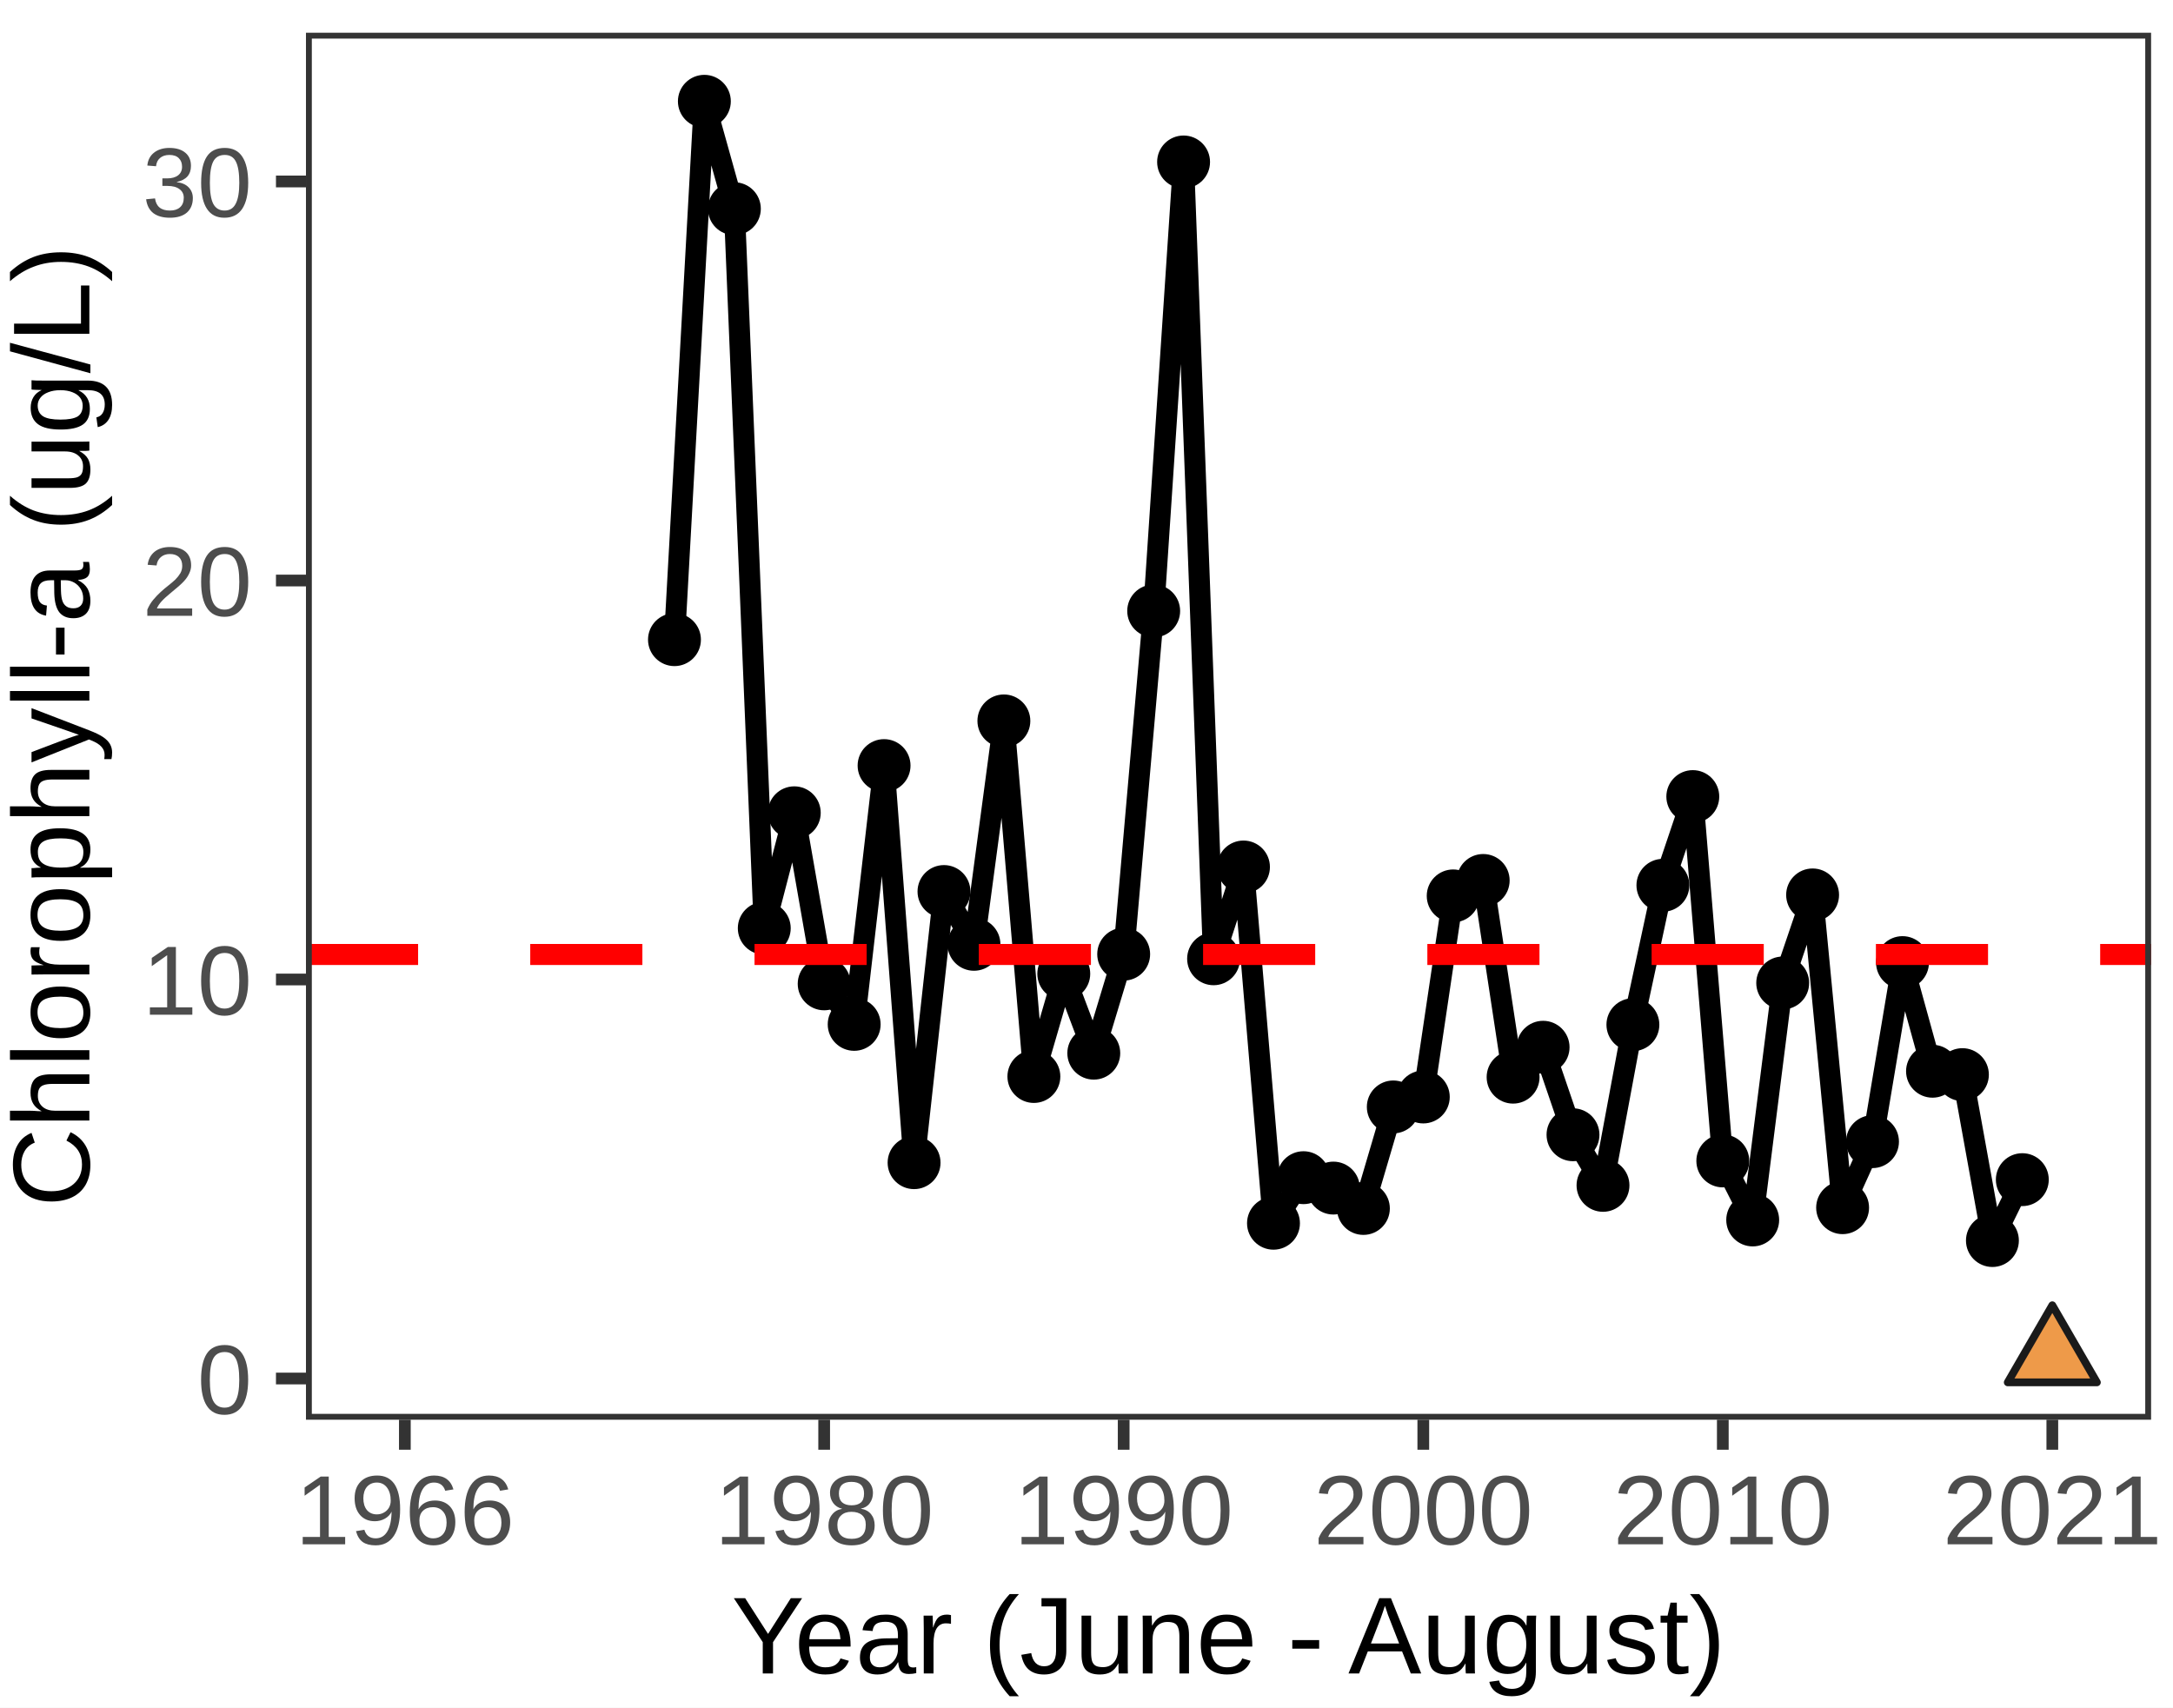
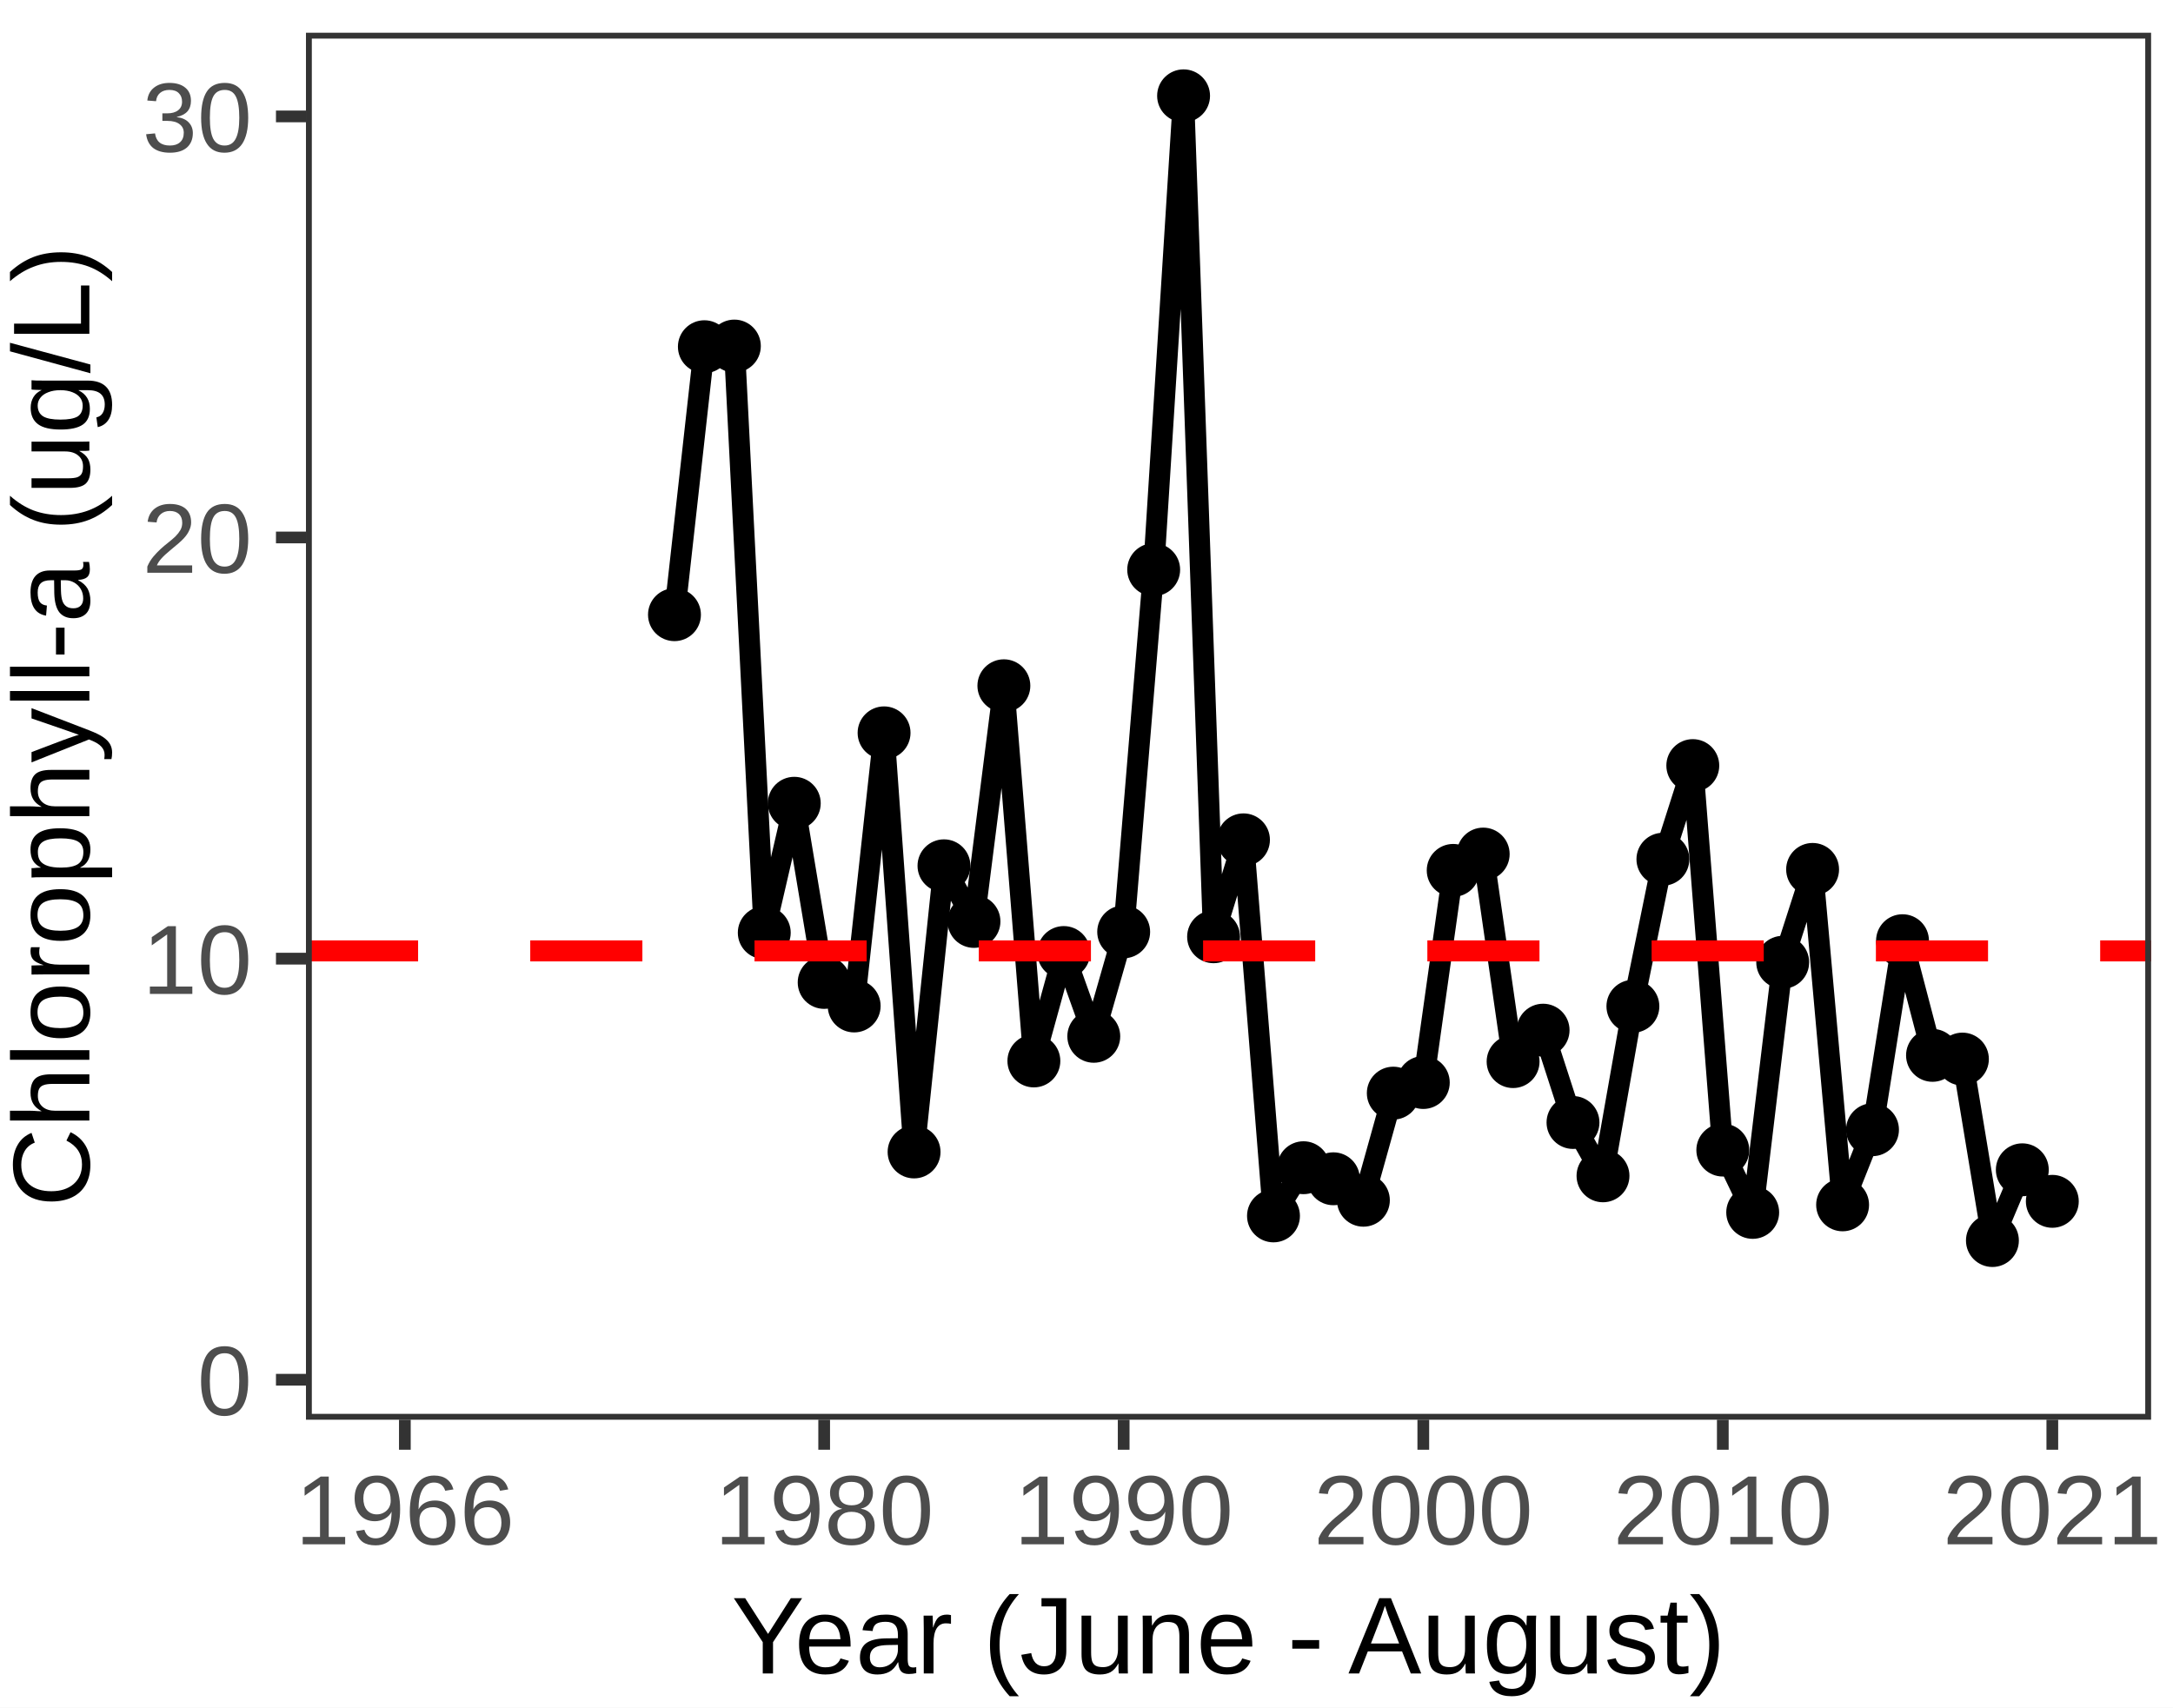
<svg xmlns="http://www.w3.org/2000/svg" class="svglite" width="198.43pt" height="155.91pt" viewBox="0 0 198.43 155.91">
  <defs>
    <style type="text/css">
    .svglite line, .svglite polyline, .svglite polygon, .svglite path, .svglite rect, .svglite circle {
      fill: none;
      stroke: #000000;
      stroke-linecap: round;
      stroke-linejoin: round;
      stroke-miterlimit: 10.00;
    }
    .svglite text {
      white-space: pre;
    }
  </style>
  </defs>
  <rect width="100%" height="100%" style="stroke: none; fill: #FFFFFF;" />
  <defs>
    <clipPath id="cpMC4wMHwxOTguNDN8MC4wMHwxNTUuOTE=">
      <rect x="0.00" y="0.00" width="198.43" height="155.91" />
    </clipPath>
  </defs>
  <g clip-path="url(#cpMC4wMHwxOTguNDN8MC4wMHwxNTUuOTE=)">
    <rect x="0.00" y="0.00" width="198.43" height="155.91" style="stroke-width: 1.07; stroke: #FFFFFF; fill: #FFFFFF;" />
  </g>
  <defs>
    <clipPath id="cpMjcuOTR8MTk2LjQzfDIuOTl8MTI5LjY0">
      <rect x="27.94" y="2.99" width="168.49" height="126.65" />
    </clipPath>
  </defs>
  <g clip-path="url(#cpMjcuOTR8MTk2LjQzfDIuOTl8MTI5LjY0)">
    <rect x="27.94" y="2.99" width="168.49" height="126.65" style="stroke-width: 1.07; stroke: none; fill: #FFFFFF;" />
-     <polyline points="61.59,58.41 64.32,9.25 67.06,19.06 69.79,84.76 72.53,74.22 75.26,89.84 78.00,93.54 80.73,69.91 83.47,106.17 86.20,81.41 88.94,86.23 91.67,65.83 94.41,98.30 97.14,88.92 99.88,96.17 102.61,87.13 105.35,55.79 108.08,14.79 110.82,87.55 113.55,79.17 116.29,111.70 119.03,107.54 121.76,108.49 124.50,110.35 127.23,101.08 129.97,100.17 132.70,81.81 135.44,80.40 138.17,98.36 140.91,95.63 143.64,103.62 146.38,108.24 149.11,93.57 151.85,80.84 154.58,72.74 157.32,106.01 160.05,111.40 162.79,89.76 165.52,81.72 168.26,110.28 170.99,104.25 173.73,87.90 176.47,97.82 179.20,98.13 181.94,113.28 184.67,107.72 " style="stroke-width: 1.92; stroke-linecap: butt;" />
-     <circle cx="61.59" cy="58.41" r="2.06" style="stroke-width: 0.71; fill: #000000;" />
-     <circle cx="64.32" cy="9.25" r="2.06" style="stroke-width: 0.71; fill: #000000;" />
-     <circle cx="67.06" cy="19.06" r="2.06" style="stroke-width: 0.71; fill: #000000;" />
-     <circle cx="69.79" cy="84.76" r="2.06" style="stroke-width: 0.71; fill: #000000;" />
-     <circle cx="72.53" cy="74.22" r="2.06" style="stroke-width: 0.71; fill: #000000;" />
-     <circle cx="75.26" cy="89.84" r="2.06" style="stroke-width: 0.71; fill: #000000;" />
-     <circle cx="78.00" cy="93.54" r="2.06" style="stroke-width: 0.71; fill: #000000;" />
-     <circle cx="80.73" cy="69.91" r="2.06" style="stroke-width: 0.71; fill: #000000;" />
-     <circle cx="83.47" cy="106.17" r="2.06" style="stroke-width: 0.71; fill: #000000;" />
-     <circle cx="86.20" cy="81.41" r="2.06" style="stroke-width: 0.71; fill: #000000;" />
-     <circle cx="88.94" cy="86.23" r="2.06" style="stroke-width: 0.71; fill: #000000;" />
-     <circle cx="91.67" cy="65.83" r="2.06" style="stroke-width: 0.71; fill: #000000;" />
-     <circle cx="94.41" cy="98.30" r="2.06" style="stroke-width: 0.71; fill: #000000;" />
-     <circle cx="97.14" cy="88.92" r="2.06" style="stroke-width: 0.71; fill: #000000;" />
-     <circle cx="99.88" cy="96.17" r="2.06" style="stroke-width: 0.71; fill: #000000;" />
-     <circle cx="102.61" cy="87.13" r="2.06" style="stroke-width: 0.71; fill: #000000;" />
-     <circle cx="105.35" cy="55.79" r="2.06" style="stroke-width: 0.71; fill: #000000;" />
-     <circle cx="108.08" cy="14.79" r="2.06" style="stroke-width: 0.71; fill: #000000;" />
-     <circle cx="110.82" cy="87.55" r="2.06" style="stroke-width: 0.71; fill: #000000;" />
-     <circle cx="113.55" cy="79.17" r="2.06" style="stroke-width: 0.71; fill: #000000;" />
-     <circle cx="116.29" cy="111.70" r="2.06" style="stroke-width: 0.71; fill: #000000;" />
-     <circle cx="119.03" cy="107.54" r="2.06" style="stroke-width: 0.71; fill: #000000;" />
-     <circle cx="121.76" cy="108.49" r="2.06" style="stroke-width: 0.71; fill: #000000;" />
-     <circle cx="124.50" cy="110.35" r="2.06" style="stroke-width: 0.71; fill: #000000;" />
-     <circle cx="127.23" cy="101.08" r="2.06" style="stroke-width: 0.71; fill: #000000;" />
-     <circle cx="129.97" cy="100.17" r="2.06" style="stroke-width: 0.71; fill: #000000;" />
-     <circle cx="132.70" cy="81.81" r="2.06" style="stroke-width: 0.71; fill: #000000;" />
-     <circle cx="135.44" cy="80.40" r="2.06" style="stroke-width: 0.71; fill: #000000;" />
-     <circle cx="138.17" cy="98.36" r="2.06" style="stroke-width: 0.71; fill: #000000;" />
-     <circle cx="140.91" cy="95.63" r="2.06" style="stroke-width: 0.71; fill: #000000;" />
-     <circle cx="143.64" cy="103.62" r="2.06" style="stroke-width: 0.71; fill: #000000;" />
-     <circle cx="146.38" cy="108.24" r="2.06" style="stroke-width: 0.71; fill: #000000;" />
-     <circle cx="149.11" cy="93.57" r="2.06" style="stroke-width: 0.71; fill: #000000;" />
-     <circle cx="151.85" cy="80.84" r="2.06" style="stroke-width: 0.71; fill: #000000;" />
-     <circle cx="154.58" cy="72.74" r="2.06" style="stroke-width: 0.71; fill: #000000;" />
-     <circle cx="157.32" cy="106.01" r="2.06" style="stroke-width: 0.71; fill: #000000;" />
-     <circle cx="160.05" cy="111.40" r="2.06" style="stroke-width: 0.71; fill: #000000;" />
-     <circle cx="162.79" cy="89.76" r="2.06" style="stroke-width: 0.71; fill: #000000;" />
-     <circle cx="165.52" cy="81.72" r="2.06" style="stroke-width: 0.71; fill: #000000;" />
-     <circle cx="168.26" cy="110.28" r="2.06" style="stroke-width: 0.71; fill: #000000;" />
-     <circle cx="170.99" cy="104.25" r="2.06" style="stroke-width: 0.71; fill: #000000;" />
-     <circle cx="173.73" cy="87.90" r="2.06" style="stroke-width: 0.71; fill: #000000;" />
-     <circle cx="176.47" cy="97.82" r="2.06" style="stroke-width: 0.71; fill: #000000;" />
-     <circle cx="179.20" cy="98.13" r="2.06" style="stroke-width: 0.71; fill: #000000;" />
+     <polyline points="61.59,56.13 64.32,31.66 67.06,31.60 69.79,85.17 72.53,73.35 75.26,89.71 78.00,91.86 80.73,66.92 83.47,105.19 86.20,79.06 88.94,84.14 91.67,62.62 94.41,96.88 97.14,86.98 99.88,94.63 102.61,85.09 105.35,52.02 108.08,8.75 110.82,85.54 113.55,76.69 116.29,111.03 119.03,106.63 121.76,107.64 124.50,109.60 127.23,99.82 129.97,98.85 132.70,79.48 135.44,77.99 138.17,96.94 140.91,94.07 143.64,102.50 146.38,107.37 149.11,91.89 151.85,78.46 154.58,69.91 157.32,105.02 160.05,110.71 162.79,87.87 165.52,79.39 168.26,110.02 170.99,103.16 173.73,85.90 176.47,96.37 179.20,96.71 181.94,113.28 184.67,106.82 187.41,109.70 " style="stroke-width: 1.92; stroke-linecap: butt;" />
+     <circle cx="61.59" cy="56.13" r="2.06" style="stroke-width: 0.71; fill: #000000;" />
+     <circle cx="64.32" cy="31.66" r="2.06" style="stroke-width: 0.71; fill: #000000;" />
+     <circle cx="67.06" cy="31.60" r="2.06" style="stroke-width: 0.71; fill: #000000;" />
+     <circle cx="69.79" cy="85.17" r="2.06" style="stroke-width: 0.71; fill: #000000;" />
+     <circle cx="72.53" cy="73.35" r="2.06" style="stroke-width: 0.71; fill: #000000;" />
+     <circle cx="75.26" cy="89.71" r="2.06" style="stroke-width: 0.71; fill: #000000;" />
+     <circle cx="78.00" cy="91.86" r="2.06" style="stroke-width: 0.71; fill: #000000;" />
+     <circle cx="80.73" cy="66.92" r="2.06" style="stroke-width: 0.71; fill: #000000;" />
+     <circle cx="83.47" cy="105.19" r="2.06" style="stroke-width: 0.71; fill: #000000;" />
+     <circle cx="86.20" cy="79.06" r="2.06" style="stroke-width: 0.71; fill: #000000;" />
+     <circle cx="88.94" cy="84.14" r="2.06" style="stroke-width: 0.71; fill: #000000;" />
+     <circle cx="91.67" cy="62.62" r="2.06" style="stroke-width: 0.71; fill: #000000;" />
+     <circle cx="94.41" cy="96.88" r="2.06" style="stroke-width: 0.71; fill: #000000;" />
+     <circle cx="97.14" cy="86.98" r="2.06" style="stroke-width: 0.71; fill: #000000;" />
+     <circle cx="99.88" cy="94.63" r="2.06" style="stroke-width: 0.71; fill: #000000;" />
+     <circle cx="102.61" cy="85.09" r="2.06" style="stroke-width: 0.71; fill: #000000;" />
+     <circle cx="105.35" cy="52.02" r="2.06" style="stroke-width: 0.71; fill: #000000;" />
+     <circle cx="108.08" cy="8.75" r="2.06" style="stroke-width: 0.71; fill: #000000;" />
+     <circle cx="110.82" cy="85.54" r="2.06" style="stroke-width: 0.71; fill: #000000;" />
+     <circle cx="113.55" cy="76.69" r="2.06" style="stroke-width: 0.71; fill: #000000;" />
+     <circle cx="116.29" cy="111.03" r="2.06" style="stroke-width: 0.71; fill: #000000;" />
+     <circle cx="119.03" cy="106.63" r="2.06" style="stroke-width: 0.71; fill: #000000;" />
+     <circle cx="121.76" cy="107.64" r="2.06" style="stroke-width: 0.71; fill: #000000;" />
+     <circle cx="124.50" cy="109.60" r="2.06" style="stroke-width: 0.71; fill: #000000;" />
+     <circle cx="127.23" cy="99.82" r="2.06" style="stroke-width: 0.71; fill: #000000;" />
+     <circle cx="129.97" cy="98.85" r="2.06" style="stroke-width: 0.71; fill: #000000;" />
+     <circle cx="132.70" cy="79.48" r="2.06" style="stroke-width: 0.71; fill: #000000;" />
+     <circle cx="135.44" cy="77.99" r="2.06" style="stroke-width: 0.71; fill: #000000;" />
+     <circle cx="138.17" cy="96.94" r="2.06" style="stroke-width: 0.71; fill: #000000;" />
+     <circle cx="140.91" cy="94.07" r="2.06" style="stroke-width: 0.71; fill: #000000;" />
+     <circle cx="143.64" cy="102.50" r="2.06" style="stroke-width: 0.71; fill: #000000;" />
+     <circle cx="146.38" cy="107.37" r="2.06" style="stroke-width: 0.71; fill: #000000;" />
+     <circle cx="149.11" cy="91.89" r="2.06" style="stroke-width: 0.71; fill: #000000;" />
+     <circle cx="151.85" cy="78.46" r="2.06" style="stroke-width: 0.71; fill: #000000;" />
+     <circle cx="154.58" cy="69.91" r="2.06" style="stroke-width: 0.71; fill: #000000;" />
+     <circle cx="157.32" cy="105.02" r="2.06" style="stroke-width: 0.71; fill: #000000;" />
+     <circle cx="160.05" cy="110.71" r="2.06" style="stroke-width: 0.71; fill: #000000;" />
+     <circle cx="162.79" cy="87.87" r="2.06" style="stroke-width: 0.71; fill: #000000;" />
+     <circle cx="165.52" cy="79.39" r="2.06" style="stroke-width: 0.71; fill: #000000;" />
+     <circle cx="168.26" cy="110.02" r="2.06" style="stroke-width: 0.71; fill: #000000;" />
+     <circle cx="170.99" cy="103.16" r="2.06" style="stroke-width: 0.71; fill: #000000;" />
+     <circle cx="173.73" cy="85.90" r="2.06" style="stroke-width: 0.71; fill: #000000;" />
+     <circle cx="176.47" cy="96.37" r="2.06" style="stroke-width: 0.71; fill: #000000;" />
+     <circle cx="179.20" cy="96.71" r="2.06" style="stroke-width: 0.71; fill: #000000;" />
    <circle cx="181.94" cy="113.28" r="2.06" style="stroke-width: 0.71; fill: #000000;" />
-     <circle cx="184.67" cy="107.72" r="2.06" style="stroke-width: 0.71; fill: #000000;" />
-     <polygon points="187.41,119.19 191.48,126.23 183.34,126.23 " style="stroke-width: 0.71; stroke: #1A1A1A; fill: #EE9A49;" />
-     <line x1="27.94" y1="87.16" x2="196.43" y2="87.16" style="stroke-width: 1.92; stroke: #FF0000; stroke-dasharray: 10.24,10.24; stroke-linecap: butt;" />
+     <circle cx="184.67" cy="106.82" r="2.06" style="stroke-width: 0.71; fill: #000000;" />
+     <circle cx="187.41" cy="109.70" r="2.06" style="stroke-width: 0.71; fill: #000000;" />
+     <line x1="27.94" y1="86.83" x2="196.43" y2="86.83" style="stroke-width: 1.92; stroke: #FF0000; stroke-dasharray: 10.24,10.24; stroke-linecap: butt;" />
    <rect x="27.94" y="2.99" width="168.49" height="126.65" style="stroke-width: 1.07; stroke: #333333;" />
  </g>
  <g clip-path="url(#cpMC4wMHwxOTguNDN8MC4wMHwxNTUuOTE=)">
-     <text x="23.01" y="129.10" text-anchor="end" style="font-size: 9.00px;fill: #4D4D4D; font-family: &quot;Arial&quot;;" textLength="5.00px" lengthAdjust="spacingAndGlyphs">0</text>
-     <text x="23.01" y="92.66" text-anchor="end" style="font-size: 9.00px;fill: #4D4D4D; font-family: &quot;Arial&quot;;" textLength="10.01px" lengthAdjust="spacingAndGlyphs">10</text>
-     <text x="23.01" y="56.23" text-anchor="end" style="font-size: 9.00px;fill: #4D4D4D; font-family: &quot;Arial&quot;;" textLength="10.01px" lengthAdjust="spacingAndGlyphs">20</text>
-     <text x="23.01" y="19.79" text-anchor="end" style="font-size: 9.00px;fill: #4D4D4D; font-family: &quot;Arial&quot;;" textLength="10.01px" lengthAdjust="spacingAndGlyphs">30</text>
-     <polyline points="25.20,125.88 27.94,125.88 " style="stroke-width: 1.07; stroke: #333333; stroke-linecap: butt;" />
-     <polyline points="25.20,89.44 27.94,89.44 " style="stroke-width: 1.07; stroke: #333333; stroke-linecap: butt;" />
-     <polyline points="25.20,53.01 27.94,53.01 " style="stroke-width: 1.07; stroke: #333333; stroke-linecap: butt;" />
-     <polyline points="25.20,16.57 27.94,16.57 " style="stroke-width: 1.07; stroke: #333333; stroke-linecap: butt;" />
+     <text x="23.01" y="129.21" text-anchor="end" style="font-size: 9.00px;fill: #4D4D4D; font-family: &quot;Arial&quot;;" textLength="5.00px" lengthAdjust="spacingAndGlyphs">0</text>
+     <text x="23.01" y="90.76" text-anchor="end" style="font-size: 9.00px;fill: #4D4D4D; font-family: &quot;Arial&quot;;" textLength="10.01px" lengthAdjust="spacingAndGlyphs">10</text>
+     <text x="23.01" y="52.30" text-anchor="end" style="font-size: 9.00px;fill: #4D4D4D; font-family: &quot;Arial&quot;;" textLength="10.01px" lengthAdjust="spacingAndGlyphs">20</text>
+     <text x="23.01" y="13.85" text-anchor="end" style="font-size: 9.00px;fill: #4D4D4D; font-family: &quot;Arial&quot;;" textLength="10.01px" lengthAdjust="spacingAndGlyphs">30</text>
+     <polyline points="25.20,125.99 27.94,125.99 " style="stroke-width: 1.07; stroke: #333333; stroke-linecap: butt;" />
+     <polyline points="25.20,87.54 27.94,87.54 " style="stroke-width: 1.07; stroke: #333333; stroke-linecap: butt;" />
+     <polyline points="25.20,49.08 27.94,49.08 " style="stroke-width: 1.07; stroke: #333333; stroke-linecap: butt;" />
+     <polyline points="25.20,10.63 27.94,10.63 " style="stroke-width: 1.07; stroke: #333333; stroke-linecap: butt;" />
    <polyline points="36.97,132.38 36.97,129.64 " style="stroke-width: 1.07; stroke: #333333; stroke-linecap: butt;" />
    <polyline points="75.26,132.38 75.26,129.64 " style="stroke-width: 1.07; stroke: #333333; stroke-linecap: butt;" />
    <polyline points="102.61,132.38 102.61,129.64 " style="stroke-width: 1.07; stroke: #333333; stroke-linecap: butt;" />
    <polyline points="129.97,132.38 129.97,129.64 " style="stroke-width: 1.07; stroke: #333333; stroke-linecap: butt;" />
    <polyline points="157.32,132.38 157.32,129.64 " style="stroke-width: 1.07; stroke: #333333; stroke-linecap: butt;" />
    <polyline points="187.41,132.38 187.41,129.64 " style="stroke-width: 1.07; stroke: #333333; stroke-linecap: butt;" />
    <text x="36.97" y="141.02" text-anchor="middle" style="font-size: 9.00px;fill: #4D4D4D; font-family: &quot;Arial&quot;;" textLength="20.02px" lengthAdjust="spacingAndGlyphs">1966</text>
    <text x="75.26" y="141.02" text-anchor="middle" style="font-size: 9.00px;fill: #4D4D4D; font-family: &quot;Arial&quot;;" textLength="20.02px" lengthAdjust="spacingAndGlyphs">1980</text>
    <text x="102.61" y="141.02" text-anchor="middle" style="font-size: 9.00px;fill: #4D4D4D; font-family: &quot;Arial&quot;;" textLength="20.02px" lengthAdjust="spacingAndGlyphs">1990</text>
    <text x="129.97" y="141.02" text-anchor="middle" style="font-size: 9.00px;fill: #4D4D4D; font-family: &quot;Arial&quot;;" textLength="20.02px" lengthAdjust="spacingAndGlyphs">2000</text>
    <text x="157.32" y="141.02" text-anchor="middle" style="font-size: 9.00px;fill: #4D4D4D; font-family: &quot;Arial&quot;;" textLength="20.02px" lengthAdjust="spacingAndGlyphs">2010</text>
    <text x="187.41" y="141.02" text-anchor="middle" style="font-size: 9.00px;fill: #4D4D4D; font-family: &quot;Arial&quot;;" textLength="20.02px" lengthAdjust="spacingAndGlyphs">2021</text>
    <text x="112.19" y="152.81" text-anchor="middle" style="font-size: 10.00px; font-family: &quot;Arial&quot;;" textLength="90.85px" lengthAdjust="spacingAndGlyphs">Year (June - August)</text>
    <text transform="translate(8.16,66.32) rotate(-90)" text-anchor="middle" style="font-size: 10.00px; font-family: &quot;Arial&quot;;" textLength="87.88px" lengthAdjust="spacingAndGlyphs">Chlorophyll-a (ug/L)</text>
  </g>
</svg>
